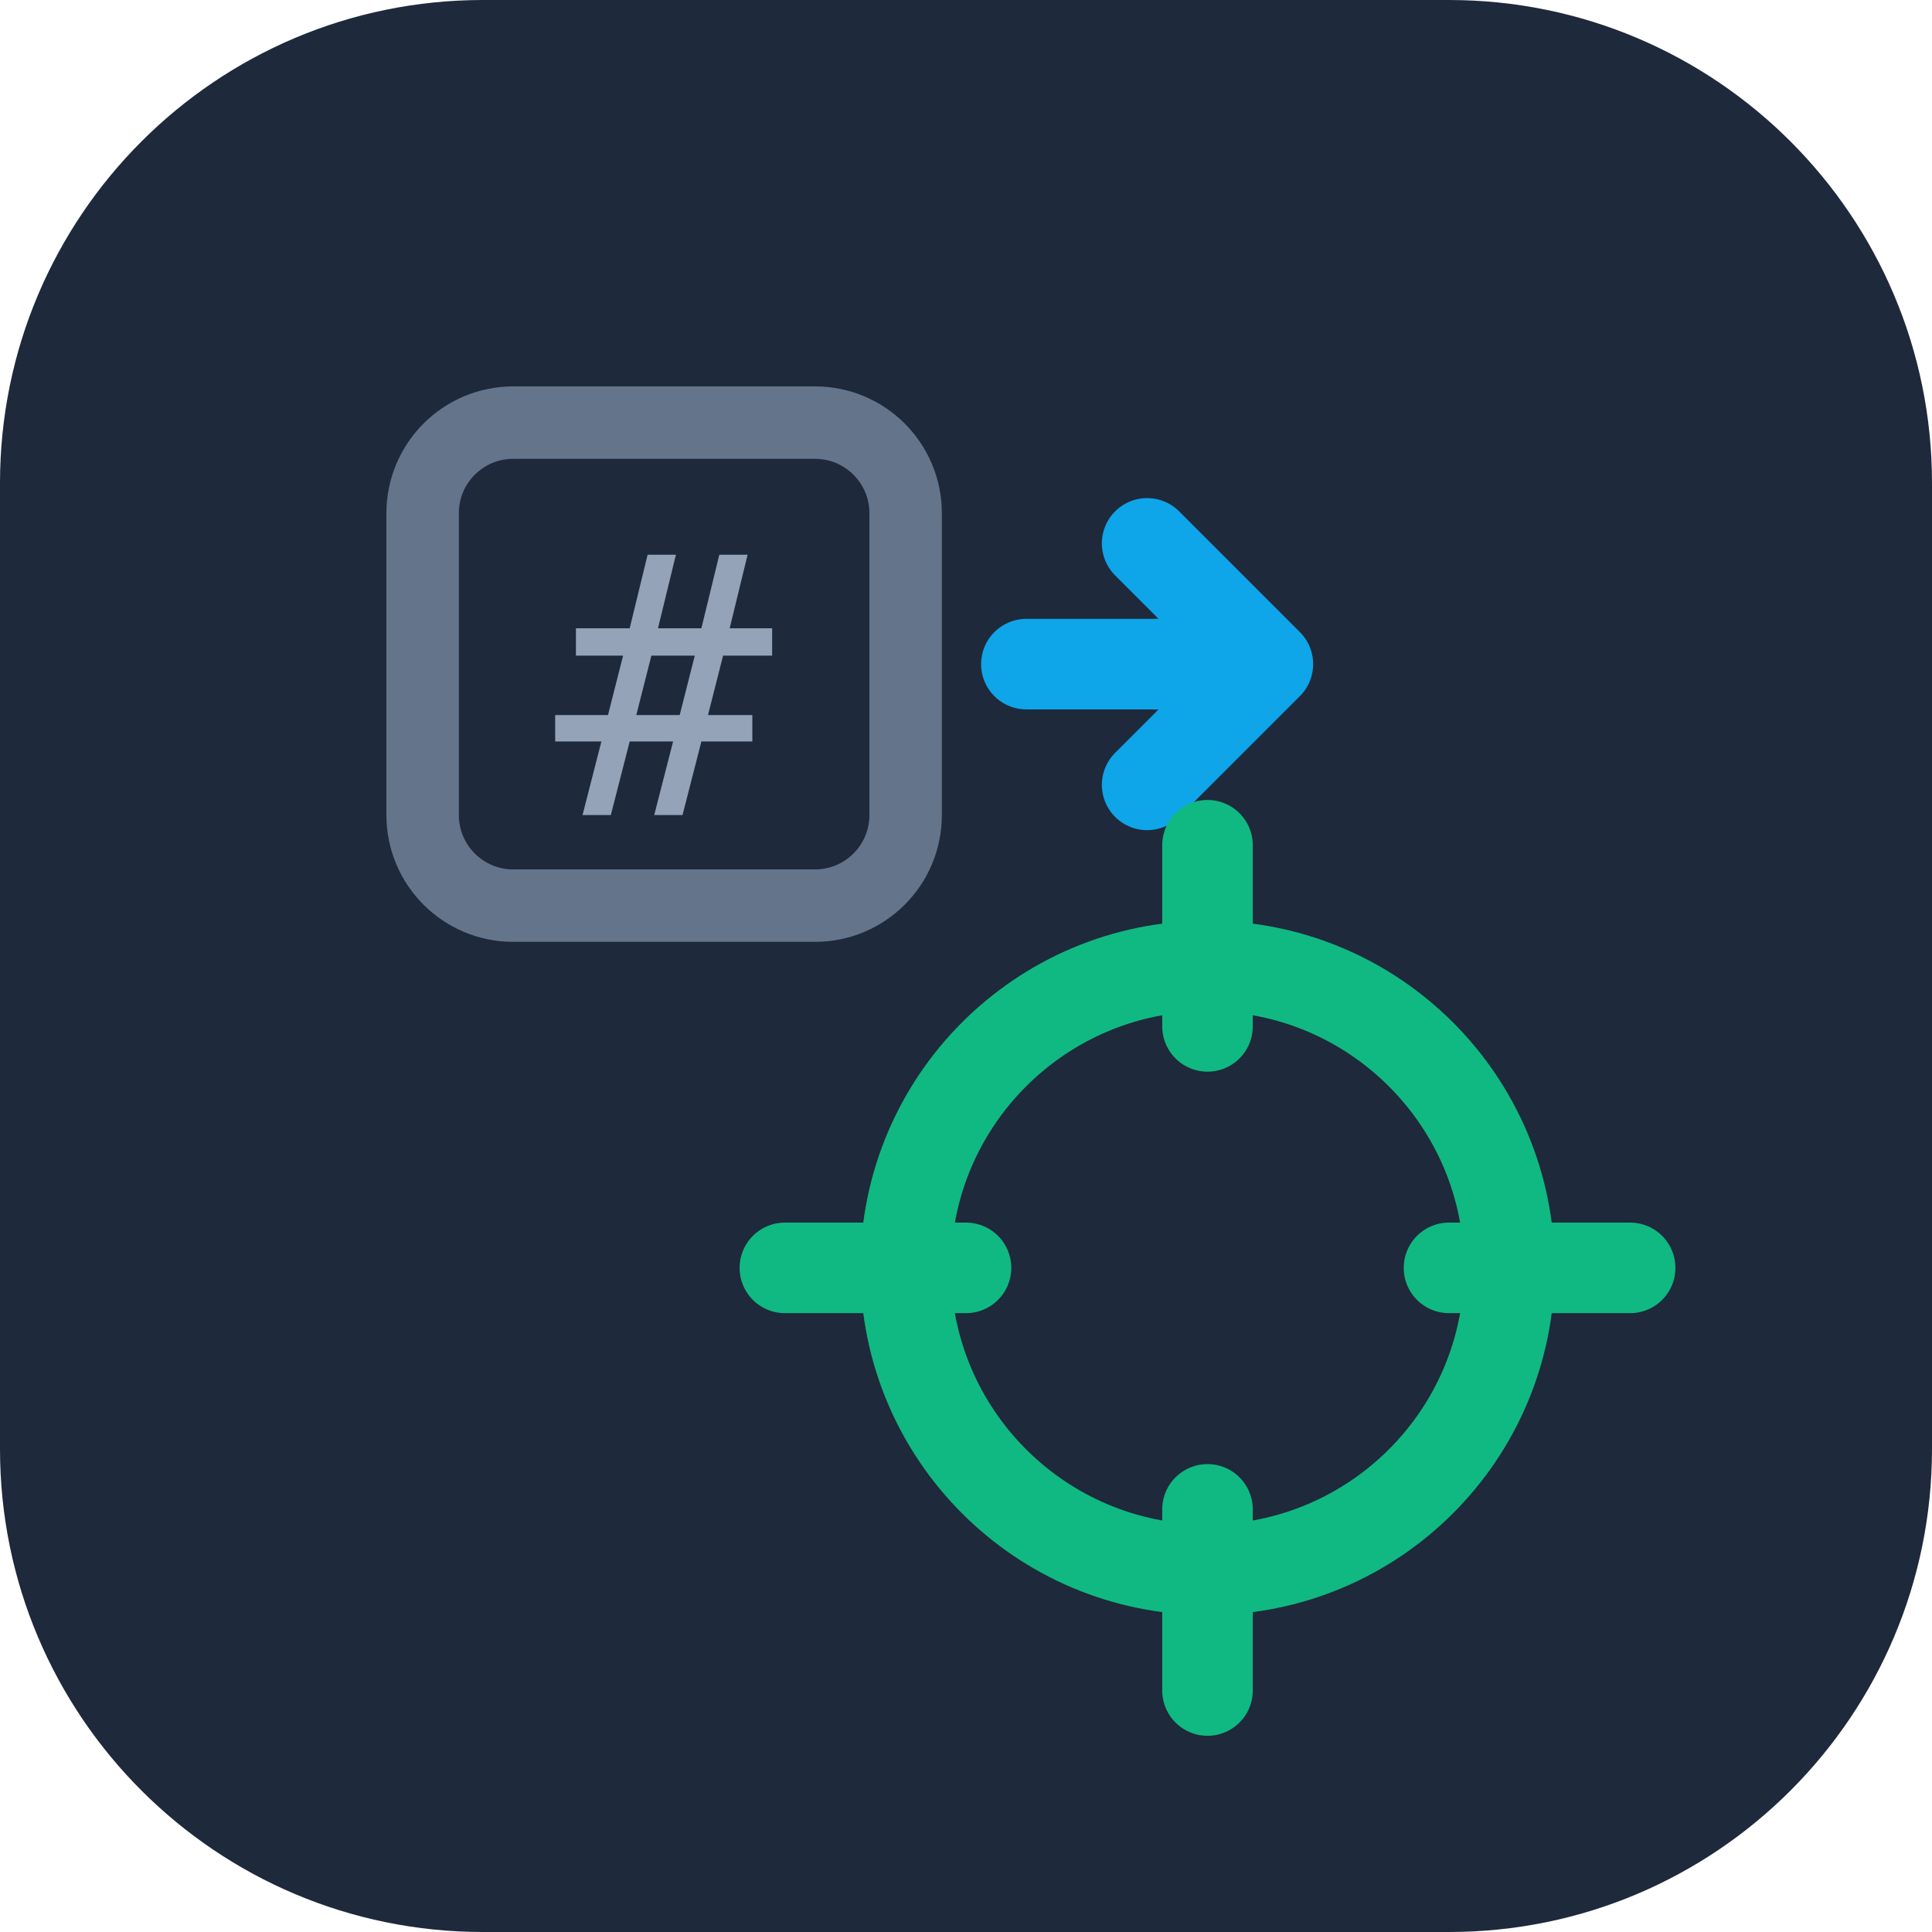
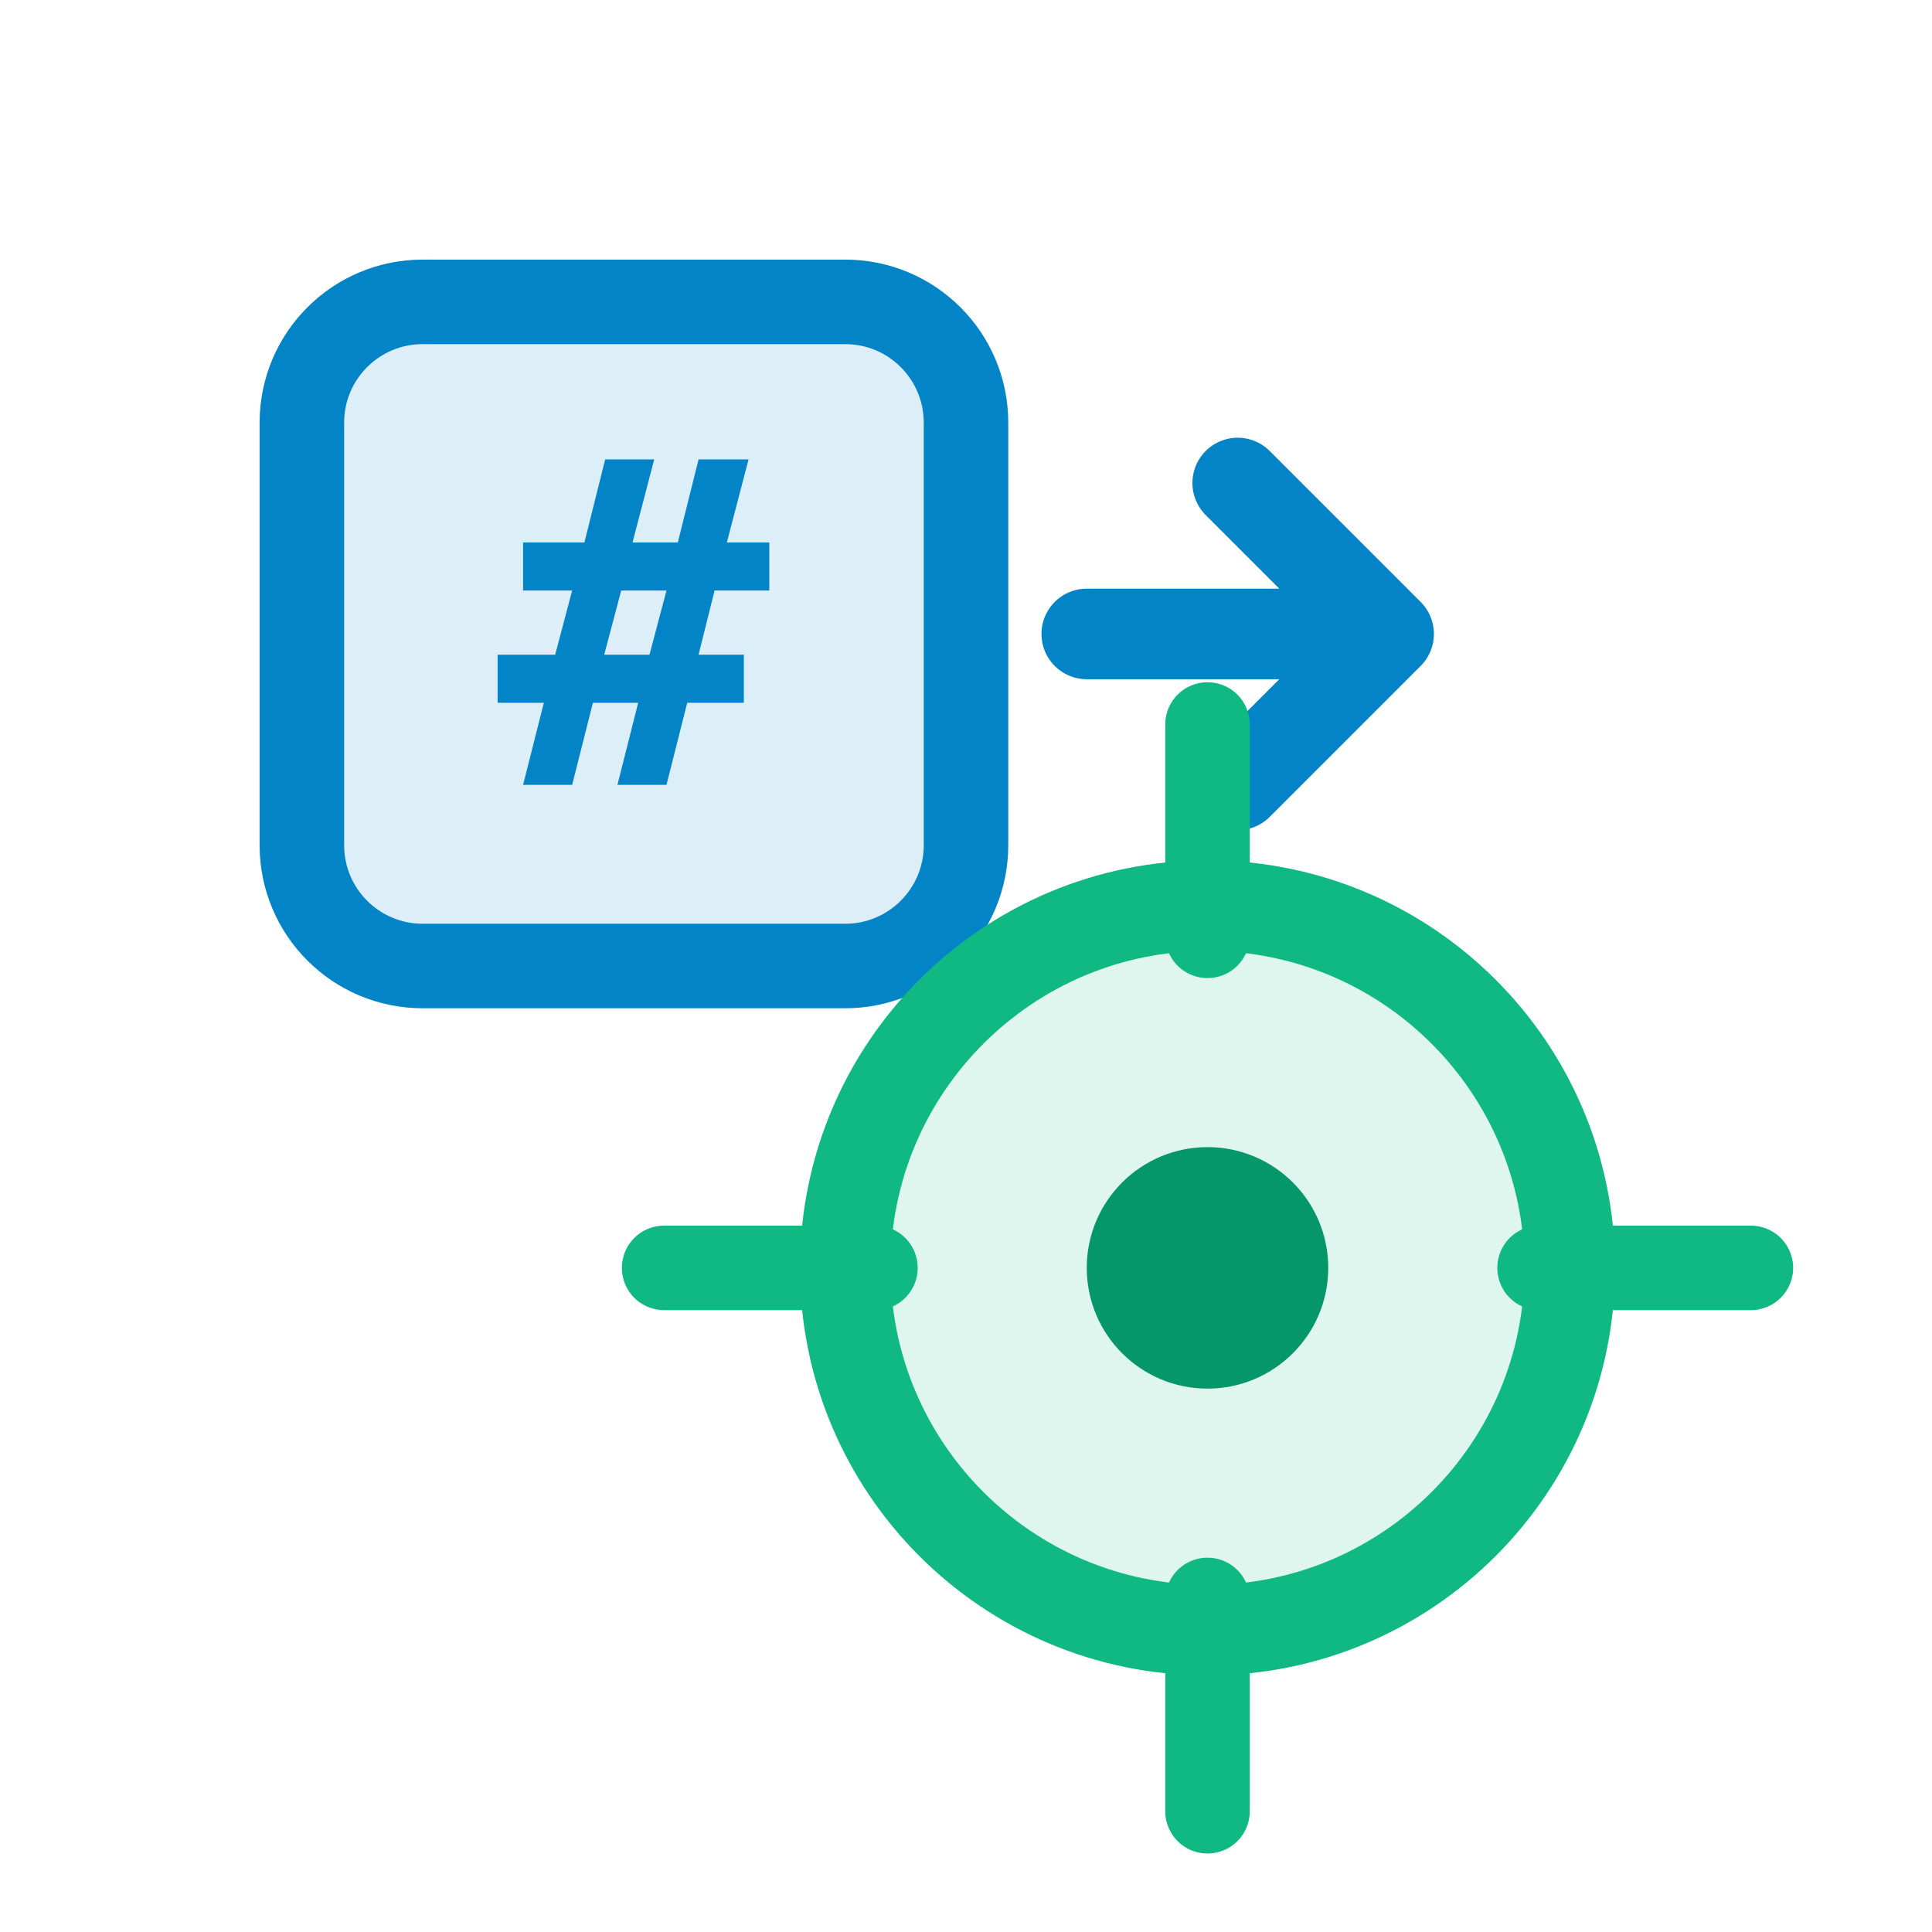
<svg xmlns="http://www.w3.org/2000/svg" viewBox="0 0 32 32" fill="none">
-   <rect width="32" height="32" rx="8" fill="#1E293B" />
-   <rect x="7" y="7" width="8" height="8" rx="1.5" stroke="#64748B" stroke-width="1.2" />
-   <text x="11" y="13.5" fill="#94A3B8" font-size="6" font-family="monospace" text-anchor="middle">#</text>
-   <path d="M17 11H21M21 11L19 9M21 11L19 13" stroke="#0EA5E9" stroke-width="1.5" stroke-linecap="round" />
-   <circle cx="20" cy="21" r="5" stroke="#10B981" stroke-width="1.5" />
-   <path d="M20 14V17M20 25V28M13 21H16M24 21H27" stroke="#10B981" stroke-width="1.5" stroke-linecap="round" />
+   <rect x="5" y="5" width="11" height="11" rx="2" fill="#0284C7" fill-opacity="0.14" stroke="#0284C7" stroke-width="1.4" />
+   <text x="10.5" y="13" fill="#0284C7" font-size="7.5" font-weight="bold" font-family="monospace" text-anchor="middle">#</text>
+   <path d="M18 10.5H23M23 10.5L20.5 8M23 10.5L20.5 13" stroke="#0284C7" stroke-width="1.5" stroke-linecap="round" stroke-linejoin="round" />
+   <circle cx="20" cy="21" r="6" fill="#10B981" fill-opacity="0.14" stroke="#10B981" stroke-width="1.5" />
+   <circle cx="20" cy="21" r="2" fill="#059669" />
+   <line x1="20" y1="12" x2="20" y2="15.5" stroke="#10B981" stroke-width="1.4" stroke-linecap="round" />
+   <line x1="20" y1="26.5" x2="20" y2="30" stroke="#10B981" stroke-width="1.4" stroke-linecap="round" />
+   <line x1="11" y1="21" x2="14.5" y2="21" stroke="#10B981" stroke-width="1.4" stroke-linecap="round" />
+   <line x1="25.5" y1="21" x2="29" y2="21" stroke="#10B981" stroke-width="1.4" stroke-linecap="round" />
</svg>
